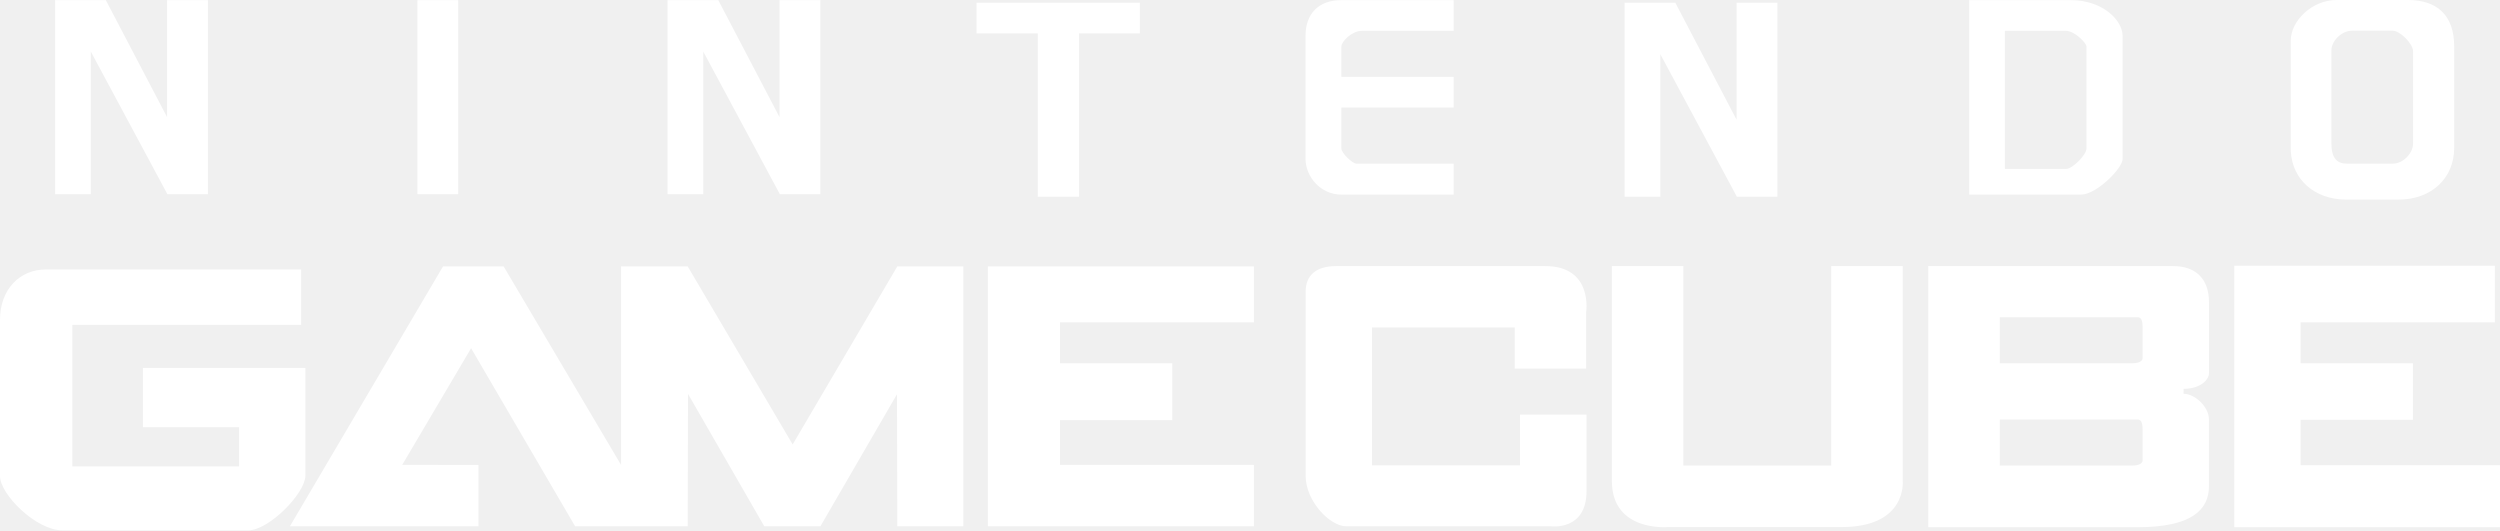
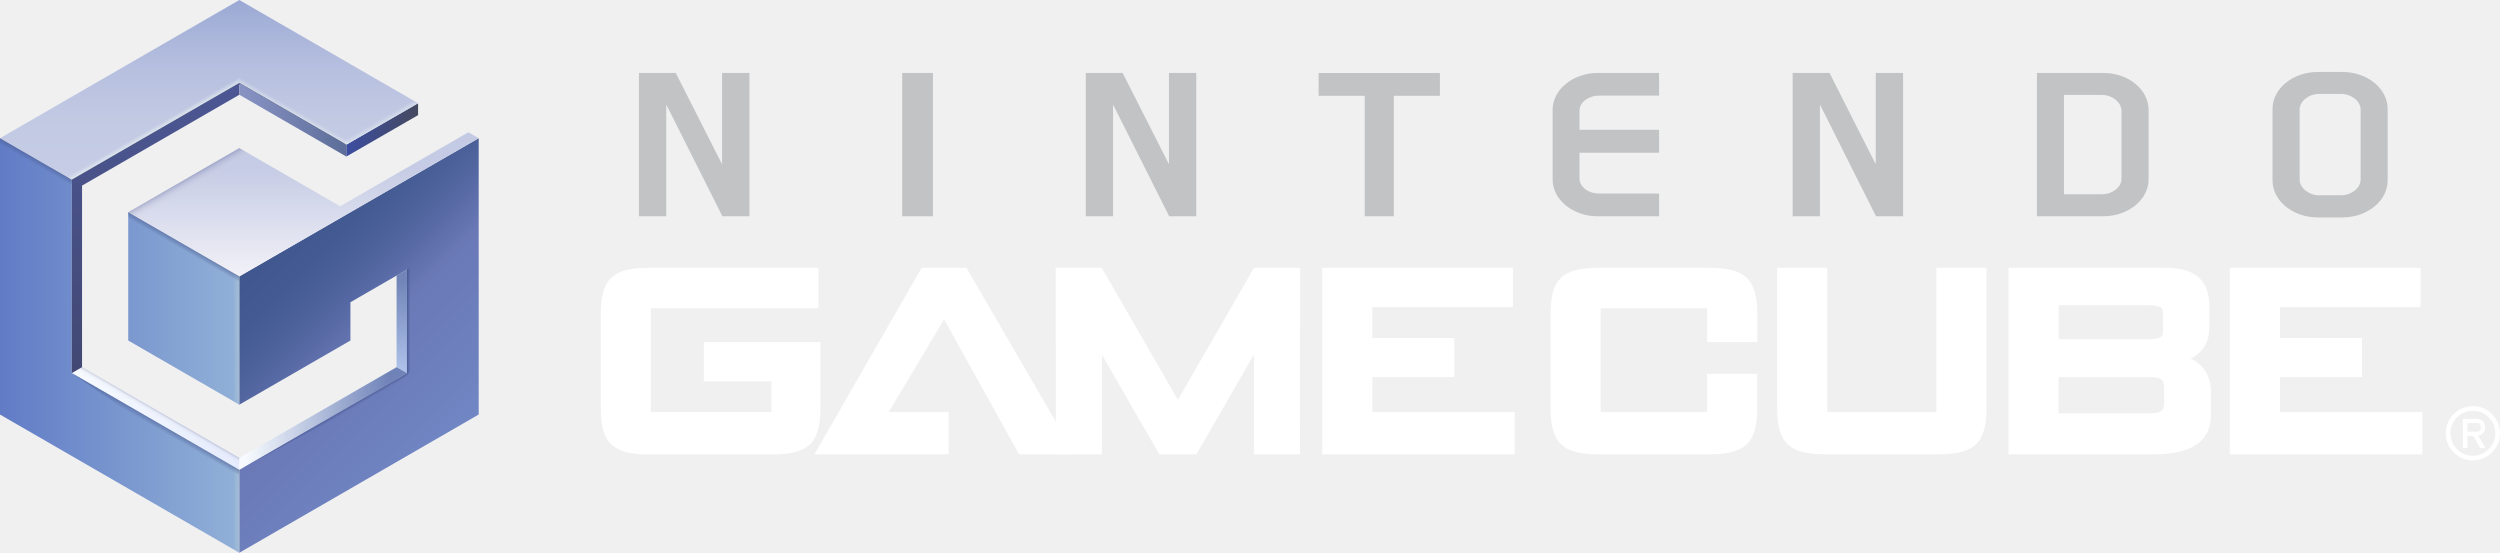
- <svg xmlns="http://www.w3.org/2000/svg" version="1.1" viewBox="0 0 264 56">
-   <path d="M 31.801 28.458 L 31.801 34.309 L 7.636 34.309 L 7.636 49.252 L 25.244 49.252 L 25.244 45.111 L 15.092 45.111 L 15.092 38.855 L 32.25 38.855 C 32.25 38.855 32.25 45.677 32.25 50.265 C 32.176 52.177 28.362 56.001 26.231 56.001 C 22.278 56.001 11.592 56.001 6.57 56.001 C 3.8 56.001 0 52.195 0 50.274 C 0 44.435 0 38.745 0 33.768 C 0 30.554 2.092 28.458 4.818 28.458 C 9.331 28.458 31.801 28.458 31.801 28.458 Z" style="fill: rgb(255, 255, 255);" />
-   <polygon points="50.523 49.094 50.523 55.575 30.613 55.575 46.783 28.133 53.184 28.133 65.582 49.093 65.582 28.133 72.622 28.133 83.705 46.933 94.755 28.133 101.728 28.133 101.728 55.575 94.755 55.575 94.721 41.634 86.636 55.575 80.707 55.575 72.655 41.599 72.622 55.575 60.731 55.575 49.748 36.773 42.471 49.093" style="fill: rgb(255, 255, 255);" />
-   <polygon points="104.322 28.133 104.322 55.575 132.417 55.575 132.417 49.093 111.935 49.093 111.935 44.367 123.794 44.367 123.794 38.36 111.935 38.36 111.935 34.039 132.417 34.039 132.417 28.133" style="fill: rgb(255, 255, 255);" />
-   <path d="M 160.491 38.922 L 167.497 38.922 L 167.497 32.981 C 167.497 32.981 168.26 28.1 163.185 28.1 C 163.185 28.1 146.88 28.1 141.088 28.1 C 138.91 28.1 137.877 29.135 137.877 30.799 C 137.877 33.612 137.877 44.279 137.877 50.241 C 137.877 52.966 140.482 55.575 142.144 55.575 C 146.995 55.575 163.772 55.575 163.772 55.575 C 163.772 55.575 167.538 56.091 167.538 51.861 C 167.538 47.63 167.538 43.783 167.538 43.783 L 160.515 43.783 L 160.515 49.138 L 144.883 49.138 L 144.883 34.579 L 159.954 34.579 L 159.954 38.921 L 160.491 38.922 Z" style="fill: rgb(255, 255, 255);" />
-   <path d="M 170.214 28.098 L 177.76 28.098 L 177.76 49.161 L 193.375 49.161 L 193.375 28.098 L 200.929 28.098 L 200.929 50.798 C 200.929 50.798 201.41 55.658 194.47 55.658 C 187.53 55.658 176.145 55.658 176.145 55.658 C 176.145 55.658 170.215 56.199 170.215 50.798 C 170.214 47.035 170.214 28.098 170.214 28.098 Z" style="fill: rgb(255, 255, 255);" />
-   <path d="M 233.266 44.279 L 233.266 51.338 C 233.266 53.837 231.434 55.674 225.715 55.674 C 220.643 55.674 203.622 55.674 203.622 55.674 L 203.622 28.1 C 203.622 28.1 225.985 28.1 229.504 28.1 C 231.887 28.1 233.268 29.482 233.268 31.88 C 233.268 33.829 233.268 38.646 233.268 39.43 C 233.268 40.029 232.453 41.061 230.583 41.061 C 230.595 41.189 230.583 41.061 230.583 41.585 C 231.838 41.585 233.266 43.016 233.266 44.279 Z M 226.26 48.628 C 226.26 47.99 226.26 46.3 226.26 45.403 C 226.26 44.512 226.05 44.301 225.72 44.301 C 225.045 44.301 211.178 44.301 211.178 44.301 L 211.178 49.162 C 211.178 49.162 221.629 49.162 225.192 49.162 C 225.968 49.162 226.26 48.87 226.26 48.628 Z M 226.26 37.826 C 226.26 37.188 226.26 35.498 226.26 34.601 C 226.26 33.711 226.05 33.501 225.72 33.501 C 225.045 33.501 211.178 33.501 211.178 33.501 L 211.178 38.36 C 211.178 38.36 221.629 38.36 225.192 38.36 C 225.968 38.36 226.26 38.068 226.26 37.826 Z" style="fill: rgb(255, 255, 255);" />
-   <polygon points="235.939 55.673 264 55.673 264 49.127 242.946 49.127 242.946 44.334 254.804 44.334 254.804 38.36 242.946 38.36 242.946 34.039 263.461 34.039 263.461 28.065 235.939 28.065" style="fill: rgb(255, 255, 255);" />
-   <polygon points="103.122 0.288 103.122 3.528 109.589 3.528 109.589 20.776 113.946 20.776 113.946 3.528 120.369 3.528 120.369 0.288" style="fill: rgb(255, 255, 255);" />
-   <polygon points="5.82 0.016 5.82 20.504 9.592 20.504 9.592 5.45 17.677 20.504 21.956 20.504 21.956 0.016 17.644 0.016 17.644 12.369 11.176 0.016" style="fill: rgb(255, 255, 255);" />
-   <polygon points="70.493 0.016 70.493 20.504 74.266 20.504 74.266 5.45 82.351 20.504 86.63 20.504 86.63 0.016 82.318 0.016 82.318 12.369 75.851 0.016" style="fill: rgb(255, 255, 255);" />
-   <rect x="44.08" y="0.016" width="4.303" height="20.488" style="fill: rgb(255, 255, 255);" />
-   <path d="M 141.648 7.565 L 141.648 8.116 L 153.505 8.116 L 153.505 11.357 L 141.648 11.357 C 141.648 11.357 141.648 14.522 141.648 15.678 C 141.648 16.142 142.786 17.281 143.248 17.281 C 144.611 17.281 153.505 17.281 153.505 17.281 L 153.505 20.55 C 153.505 20.55 144.791 20.55 141.648 20.55 C 139.43 20.55 137.863 18.64 137.863 16.758 C 137.863 16.309 137.863 7.037 137.863 3.786 C 137.863 1.429 139.272 0.016 141.625 0.016 L 153.505 0.016 L 153.505 3.256 C 153.505 3.256 146.34 3.256 143.803 3.256 C 142.77 3.256 141.648 4.381 141.648 4.91" style="fill: rgb(255, 255, 255);" />
-   <path d="M 224.147 3.797 L 224.147 16.79 C 224.147 17.773 221.377 20.549 219.771 20.549 C 216.535 20.549 207.945 20.549 207.945 20.549 L 207.945 0.016 C 207.945 0.016 216.332 0.016 218.692 0.016 C 222.033 0.016 224.147 2.133 224.147 3.797 Z M 220.33 15.688 C 220.33 14.284 220.33 7.896 220.33 4.909 C 220.33 4.531 219.059 3.256 218.17 3.256 C 216.535 3.256 211.717 3.256 211.717 3.256 L 211.717 17.838 C 211.717 17.838 216.326 17.838 218.185 17.838 C 218.848 17.838 220.33 16.352 220.33 15.688 Z" style="fill: rgb(255, 255, 255);" />
-   <path d="M 259.16 4.876 C 259.16 6.379 259.16 12.675 259.16 15.646 C 259.16 18.75 256.831 21.079 253.263 21.079 C 253.247 21.079 253.237 21.079 253.22 21.079 C 250.153 21.079 251.032 21.079 247.842 21.079 L 247.798 21.079 C 244.349 21.079 242.064 18.913 241.907 15.97 C 241.902 15.862 241.902 15.754 241.902 15.646 C 241.902 13.593 241.902 6.909 241.902 4.877 C 241.902 4.504 241.902 4.289 241.902 4.289 C 241.902 2.226 244.122 0.001 246.737 0.001 C 248.671 0.001 254.282 0.001 254.282 0.001 C 257.446 0 259.16 1.712 259.16 4.876 Z M 254.821 15.154 C 254.821 14.646 254.821 6.33 254.821 5.417 C 254.821 4.623 253.441 3.24 252.665 3.24 C 251.889 3.24 248.386 3.24 248.386 3.24 C 247.276 3.24 246.197 4.321 246.197 5.33 C 246.197 5.99 246.197 14.122 246.197 15.154 C 246.197 16.692 246.785 17.282 247.83 17.282 C 248.79 17.282 251.42 17.282 252.698 17.282 C 253.744 17.282 254.821 16.201 254.821 15.154 Z" style="fill: rgb(255, 255, 255);" />
-   <polygon points="171.558 0.288 171.558 20.776 175.33 20.776 175.33 5.723 183.415 20.776 187.693 20.776 187.693 0.288 183.382 0.288 183.382 12.641 176.914 0.288" style="fill: rgb(255, 255, 255);" />
+ <svg xmlns="http://www.w3.org/2000/svg" version="1.1" id="Layer_1" x="0px" y="0px" viewBox="0 0 3839 848.8" style="enable-background:new 0 0 3839 848.8;" xml:space="preserve">
+   <style type="text/css">
+ 	.st0{fill:#C2C3C4;}
+ 	.st1{fill:url(#SVGID_1_);}
+ 	.st2{fill:url(#SVGID_2_);}
+ 	.st3{fill:none;stroke:#000000;stroke-width:8.06;stroke-miterlimit:10;}
+ 	.st4{fill:url(#SVGID_3_);}
+ 	.st5{fill:url(#SVGID_4_);}
+ 	.st6{fill:url(#SVGID_5_);}
+ 	.st7{fill:url(#SVGID_6_);}
+ 	.st8{fill:url(#SVGID_7_);}
+ 	.st9{fill:url(#SVGID_8_);}
+ 	.st10{fill:url(#SVGID_9_);}
+ 	.st11{opacity:0.7;fill:url(#SVGID_10_);enable-background:new    ;}
+ 	.st12{opacity:0.7;fill:url(#SVGID_11_);enable-background:new    ;}
+ 	.st13{opacity:0.7;}
+ 	.st14{opacity:0.7;fill:url(#SVGID_12_);enable-background:new    ;}
+ 	.st15{opacity:0.7;fill:url(#SVGID_13_);enable-background:new    ;}
+ 	.st16{fill:url(#SVGID_14_);}
+ 	.st17{fill:url(#SVGID_15_);}
+ 	.st18{opacity:0.7;fill:url(#SVGID_16_);enable-background:new    ;}
+ 	.st19{opacity:0.7;fill:url(#SVGID_17_);enable-background:new    ;}
+ 	.st20{opacity:0.7;fill:url(#SVGID_18_);enable-background:new    ;}
+ 	.st21{opacity:0.7;fill:url(#SVGID_19_);enable-background:new    ;}
+ 	.st22{opacity:0.7;fill:url(#SVGID_20_);enable-background:new    ;}
+ 	.st23{opacity:0.7;fill:url(#SVGID_21_);enable-background:new    ;}
+ 	.st24{opacity:0.7;fill:url(#SVGID_22_);enable-background:new    ;}
+ 	.st25{fill:url(#SVGID_23_);}
+ 	.st26{fill:url(#SVGID_24_);}
+ 	.st27{fill:none;stroke:#000000;stroke-width:8.082;stroke-miterlimit:10;}
+ 	.st28{fill:url(#SVGID_25_);}
+ 	.st29{fill:url(#SVGID_26_);}
+ 	.st30{fill:url(#SVGID_27_);}
+ 	.st31{fill:url(#SVGID_28_);}
+ 	.st32{fill:url(#SVGID_29_);}
+ 	.st33{fill:url(#SVGID_30_);}
+ 	.st34{fill:url(#SVGID_31_);}
+ 	.st35{opacity:0.7;fill:url(#SVGID_32_);enable-background:new    ;}
+ 	.st36{opacity:0.7;fill:url(#SVGID_33_);enable-background:new    ;}
+ 	.st37{opacity:0.7;fill:url(#SVGID_34_);enable-background:new    ;}
+ 	.st38{opacity:0.7;fill:url(#SVGID_35_);enable-background:new    ;}
+ 	.st39{fill:url(#SVGID_36_);}
+ 	.st40{fill:url(#SVGID_37_);}
+ 	.st41{opacity:0.7;fill:url(#SVGID_38_);enable-background:new    ;}
+ 	.st42{opacity:0.7;fill:url(#SVGID_39_);enable-background:new    ;}
+ 	.st43{opacity:0.7;fill:url(#SVGID_40_);enable-background:new    ;}
+ 	.st44{opacity:0.7;fill:url(#SVGID_41_);enable-background:new    ;}
+ 	.st45{opacity:0.7;fill:url(#SVGID_42_);enable-background:new    ;}
+ 	.st46{opacity:0.7;fill:url(#SVGID_43_);enable-background:new    ;}
+ 	.st47{opacity:0.7;fill:url(#SVGID_44_);enable-background:new    ;}
+ 	.st48{fill:url(#SVGID_45_);}
+ 	.st49{fill:url(#SVGID_46_);}
+ 	.st50{fill:none;stroke:#000000;stroke-width:4.213;stroke-miterlimit:10;}
+ 	.st51{fill:url(#SVGID_47_);}
+ 	.st52{fill:url(#SVGID_48_);}
+ 	.st53{fill:url(#SVGID_49_);}
+ 	.st54{fill:url(#SVGID_50_);}
+ 	.st55{fill:url(#SVGID_51_);}
+ 	.st56{fill:url(#SVGID_52_);}
+ 	.st57{fill:url(#SVGID_53_);}
+ 	.st58{opacity:0.7;fill:url(#SVGID_54_);enable-background:new    ;}
+ 	.st59{opacity:0.7;fill:url(#SVGID_55_);enable-background:new    ;}
+ 	.st60{opacity:0.7;fill:url(#SVGID_56_);enable-background:new    ;}
+ 	.st61{opacity:0.7;fill:url(#SVGID_57_);enable-background:new    ;}
+ 	.st62{fill:url(#SVGID_58_);}
+ 	.st63{fill:url(#SVGID_59_);}
+ 	.st64{opacity:0.7;fill:url(#SVGID_60_);enable-background:new    ;}
+ 	.st65{opacity:0.7;fill:url(#SVGID_61_);enable-background:new    ;}
+ 	.st66{opacity:0.7;fill:url(#SVGID_62_);enable-background:new    ;}
+ 	.st67{opacity:0.7;fill:url(#SVGID_63_);enable-background:new    ;}
+ 	.st68{opacity:0.7;fill:url(#SVGID_64_);enable-background:new    ;}
+ 	.st69{opacity:0.7;fill:url(#SVGID_65_);enable-background:new    ;}
+ 	.st70{opacity:0.7;fill:url(#SVGID_66_);enable-background:new    ;}
+ 	.st71{fill:url(#SVGID_67_);}
+ 	.st72{fill:url(#SVGID_68_);}
+ 	.st73{fill:none;stroke:#000000;stroke-width:4.348;stroke-miterlimit:10;}
+ 	.st74{fill:url(#SVGID_69_);}
+ 	.st75{fill:url(#SVGID_70_);}
+ 	.st76{fill:url(#SVGID_71_);}
+ 	.st77{fill:url(#SVGID_72_);}
+ 	.st78{fill:url(#SVGID_73_);}
+ 	.st79{fill:url(#SVGID_74_);}
+ 	.st80{fill:url(#SVGID_75_);}
+ 	.st81{opacity:0.7;fill:url(#SVGID_76_);enable-background:new    ;}
+ 	.st82{opacity:0.7;fill:url(#SVGID_77_);enable-background:new    ;}
+ 	.st83{opacity:0.7;fill:url(#SVGID_78_);enable-background:new    ;}
+ 	.st84{opacity:0.7;fill:url(#SVGID_79_);enable-background:new    ;}
+ 	.st85{fill:url(#SVGID_80_);}
+ 	.st86{fill:url(#SVGID_81_);}
+ 	.st87{opacity:0.7;fill:url(#SVGID_82_);enable-background:new    ;}
+ 	.st88{opacity:0.7;fill:url(#SVGID_83_);enable-background:new    ;}
+ 	.st89{opacity:0.7;fill:url(#SVGID_84_);enable-background:new    ;}
+ 	.st90{opacity:0.7;fill:url(#SVGID_85_);enable-background:new    ;}
+ 	.st91{opacity:0.7;fill:url(#SVGID_86_);enable-background:new    ;}
+ 	.st92{opacity:0.7;fill:url(#SVGID_87_);enable-background:new    ;}
+ 	.st93{opacity:0.7;fill:url(#SVGID_88_);enable-background:new    ;}
+ 	.st94{fill:#FFFFFF;}
+ 	.st95{fill:url(#SVGID_89_);}
+ 	.st96{fill:url(#SVGID_90_);}
+ 	.st97{fill:url(#SVGID_91_);}
+ 	.st98{fill:url(#SVGID_92_);}
+ 	.st99{fill:url(#SVGID_93_);}
+ 	.st100{fill:url(#SVGID_94_);}
+ 	.st101{fill:url(#SVGID_95_);}
+ 	.st102{fill:url(#SVGID_96_);}
+ 	.st103{fill:url(#SVGID_97_);}
+ 	.st104{opacity:0.7;fill:url(#SVGID_98_);enable-background:new    ;}
+ 	.st105{opacity:0.7;fill:url(#SVGID_99_);enable-background:new    ;}
+ 	.st106{opacity:0.7;fill:url(#SVGID_100_);enable-background:new    ;}
+ 	.st107{opacity:0.7;fill:url(#SVGID_101_);enable-background:new    ;}
+ 	.st108{fill:url(#SVGID_102_);}
+ 	.st109{fill:url(#SVGID_103_);}
+ 	.st110{opacity:0.7;fill:url(#SVGID_104_);enable-background:new    ;}
+ 	.st111{opacity:0.7;fill:url(#SVGID_105_);enable-background:new    ;}
+ 	.st112{opacity:0.7;fill:url(#SVGID_106_);enable-background:new    ;}
+ 	.st113{opacity:0.7;fill:url(#SVGID_107_);enable-background:new    ;}
+ 	.st114{opacity:0.7;fill:url(#SVGID_108_);enable-background:new    ;}
+ 	.st115{opacity:0.7;fill:url(#SVGID_109_);enable-background:new    ;}
+ 	.st116{opacity:0.7;fill:url(#SVGID_110_);enable-background:new    ;}
+ 	.st117{fill:url(#SVGID_111_);}
+ 	.st118{fill:url(#SVGID_112_);}
+ 	.st119{fill:url(#SVGID_113_);}
+ 	.st120{fill:url(#SVGID_114_);}
+ 	.st121{fill:url(#SVGID_115_);}
+ 	.st122{fill:url(#SVGID_116_);}
+ 	.st123{fill:url(#SVGID_117_);}
+ 	.st124{fill:url(#SVGID_118_);}
+ 	.st125{fill:url(#SVGID_119_);}
+ 	.st126{opacity:0.7;fill:url(#SVGID_120_);enable-background:new    ;}
+ 	.st127{opacity:0.7;fill:url(#SVGID_121_);enable-background:new    ;}
+ 	.st128{opacity:0.7;fill:url(#SVGID_122_);enable-background:new    ;}
+ 	.st129{opacity:0.7;fill:url(#SVGID_123_);enable-background:new    ;}
+ 	.st130{fill:url(#SVGID_124_);}
+ 	.st131{fill:url(#SVGID_125_);}
+ 	.st132{opacity:0.7;fill:url(#SVGID_126_);enable-background:new    ;}
+ 	.st133{opacity:0.7;fill:url(#SVGID_127_);enable-background:new    ;}
+ 	.st134{opacity:0.7;fill:url(#SVGID_128_);enable-background:new    ;}
+ 	.st135{opacity:0.7;fill:url(#SVGID_129_);enable-background:new    ;}
+ 	.st136{opacity:0.7;fill:url(#SVGID_130_);enable-background:new    ;}
+ 	.st137{opacity:0.7;fill:url(#SVGID_131_);enable-background:new    ;}
+ 	.st138{opacity:0.7;fill:url(#SVGID_132_);enable-background:new    ;}
+ 	.st139{fill:url(#SVGID_133_);}
+ 	.st140{fill:url(#SVGID_134_);}
+ 	.st141{fill:url(#SVGID_135_);}
+ 	.st142{fill:url(#SVGID_136_);}
+ 	.st143{fill:url(#SVGID_137_);}
+ 	.st144{fill:url(#SVGID_138_);}
+ 	.st145{fill:url(#SVGID_139_);}
+ 	.st146{fill:url(#SVGID_140_);}
+ 	.st147{fill:url(#SVGID_141_);}
+ 	.st148{opacity:0.7;fill:url(#SVGID_142_);enable-background:new    ;}
+ 	.st149{opacity:0.7;fill:url(#SVGID_143_);enable-background:new    ;}
+ 	.st150{opacity:0.7;fill:url(#SVGID_144_);enable-background:new    ;}
+ 	.st151{opacity:0.7;fill:url(#SVGID_145_);enable-background:new    ;}
+ 	.st152{fill:url(#SVGID_146_);}
+ 	.st153{fill:url(#SVGID_147_);}
+ 	.st154{opacity:0.7;fill:url(#SVGID_148_);enable-background:new    ;}
+ 	.st155{opacity:0.7;fill:url(#SVGID_149_);enable-background:new    ;}
+ 	.st156{opacity:0.7;fill:url(#SVGID_150_);enable-background:new    ;}
+ 	.st157{opacity:0.7;fill:url(#SVGID_151_);enable-background:new    ;}
+ 	.st158{opacity:0.7;fill:url(#SVGID_152_);enable-background:new    ;}
+ 	.st159{opacity:0.7;fill:url(#SVGID_153_);enable-background:new    ;}
+ 	.st160{opacity:0.7;fill:url(#SVGID_154_);enable-background:new    ;}
+ 	.st161{fill:url(#SVGID_155_);}
+ 	.st162{fill:url(#SVGID_156_);}
+ 	.st163{fill:url(#SVGID_157_);}
+ 	.st164{fill:url(#SVGID_158_);}
+ 	.st165{fill:url(#SVGID_159_);}
+ 	.st166{fill:url(#SVGID_160_);}
+ 	.st167{fill:url(#SVGID_161_);}
+ 	.st168{fill:url(#SVGID_162_);}
+ 	.st169{fill:url(#SVGID_163_);}
+ 	.st170{opacity:0.7;fill:url(#SVGID_164_);enable-background:new    ;}
+ 	.st171{opacity:0.7;fill:url(#SVGID_165_);enable-background:new    ;}
+ 	.st172{opacity:0.7;fill:url(#SVGID_166_);enable-background:new    ;}
+ 	.st173{opacity:0.7;fill:url(#SVGID_167_);enable-background:new    ;}
+ 	.st174{fill:url(#SVGID_168_);}
+ 	.st175{fill:url(#SVGID_169_);}
+ 	.st176{opacity:0.7;fill:url(#SVGID_170_);enable-background:new    ;}
+ 	.st177{opacity:0.7;fill:url(#SVGID_171_);enable-background:new    ;}
+ 	.st178{opacity:0.7;fill:url(#SVGID_172_);enable-background:new    ;}
+ 	.st179{opacity:0.7;fill:url(#SVGID_173_);enable-background:new    ;}
+ 	.st180{opacity:0.7;fill:url(#SVGID_174_);enable-background:new    ;}
+ 	.st181{opacity:0.7;fill:url(#SVGID_175_);enable-background:new    ;}
+ 	.st182{opacity:0.7;fill:url(#SVGID_176_);enable-background:new    ;}
+ </style>
+   <g>
+     <g>
+       <polyline class="st94" points="1415.3,411.2 1250.6,697.7 1456.7,697.7 1456.7,632.6 1364.8,632.6 1449.8,490.4 1564.9,697.7     1650.4,697.7 1484.1,411.2 1415.3,411.2   " />
+       <polyline class="st94" points="1837.2,697.7 1925.4,544.6 1925.4,697.7 1996.3,697.7 1996.5,411.2 1925.7,411.2 1808.8,614     1691.8,411.2 1621.2,411.2 1621.3,697.7 1692.1,697.7 1692.1,544.6 1780.3,697.7 1837.2,697.7   " />
+       <path class="st94" d="M1259.8,525.3h-179v60.4h103.8v47H999.4V473.3h257.2v-62.1H997c-56.2,0-74.4,17.2-74.4,71.2v144    c0,54.2,18.1,71.4,74.4,71.4h188.5c56.2,0,74.3-17.2,74.3-71.4L1259.8,525.3" />
+       <path class="st94" d="M2623.9,411.2h-168.4c-56.5,0-74.4,17.2-74.4,71.2v143.9c0,54.2,17.9,71.3,74.4,71.3h168.4    c56.2,0,74.5-17.1,74.5-71.3V574h-77v58.6h-163.4V473.4h163.5v51.9h77v-42.8C2698.4,428.5,2680.1,411.2,2623.9,411.2" />
+       <path class="st94" d="M2973.5,632.6h-167.5V411.2h-77v215c0,54.2,18.1,71.4,74.4,71.4h172.5c56.4,0,74.5-17.2,74.5-71.4v-215    h-76.9V632.6" />
+       <path class="st94" d="M3323.3,617c0,13.8-3.1,17.6-23.9,17.6h-138.3v-55.4h138.2c20.8,0,23.9,3.8,23.9,17.4V617 M3161.3,468.8    h137.9c21.3,0,22.3,4.6,22.3,12.9v26.1c0,8.3-1,13-22.3,13h-137.9V468.8z M3363.9,550.5c18.5-8.8,28.7-25.1,28.7-46.3v-33.6    c0-40.6-21.7-59.4-68.2-59.4h-240.1v286.4h223.4c58.2,0,87.5-20.2,87.5-60.6v-34.7C3395.2,577.9,3384.1,560,3363.9,550.5z" />
+       <polyline class="st94" points="3501.2,579 3627.1,579 3627.1,519 3501.2,519 3501.2,471.5 3717.1,471.5 3717.1,411.2     3424.1,411.2 3424.1,697.7 3719.7,697.7 3719.7,632.6 3501.2,632.6 3501.2,579   " />
+       <polyline class="st94" points="2107.4,579 2233.2,579 2233.2,519 2107.4,519 2107.4,471.5 2323.3,471.5 2323.3,411.2     2030.5,411.2 2030.5,697.7 2325.9,697.7 2325.9,632.6 2107.4,632.6 2107.4,579   " />
+       <polyline class="st0" points="2922.4,332.1 2922.4,112 2880.4,112 2880.4,252.3 2809.4,112 2752.8,112 2752.8,332.1 2794.7,332.1     2794.7,160.5 2880.8,332.1 2922.4,332.1   " />
+       <polyline class="st0" points="1709.2,160.5 1795.4,332.1 1837,332.1 1837,112 1795.1,112 1795.1,252.3 1723.9,112 1667.3,112     1667.3,332.1 1709.2,332.1 1709.2,160.5   " />
+       <polyline class="st0" points="1023.1,160.5 1109.3,332.1 1150.8,332.1 1150.8,112 1108.8,112 1108.8,252.3 1037.7,112 981.2,112     981.2,332.1 1023.1,332.1 1023.1,160.5   " />
+       <rect x="1385.4" y="112" class="st0" width="47.2" height="220.1" />
+       <polyline class="st0" points="2095.7,332.1 2140.4,332.1 2140.4,147.1 2211.1,147.1 2211.1,112.1 2024.9,112.1 2024.9,147.1     2095.7,147.1 2095.7,332.1   " />
+       <path class="st0" d="M3169.4,145.8h59.1c14.5,0,29.3,11,29.3,24.4v104c0,14.2-15.3,24.1-29.3,24.1h-59.1V145.8 M3229.7,332.1    c38.5,0,69.7-25.5,69.7-56.8V168.9c0-31.5-31.1-56.9-69.7-56.9h-101.8v220.1L3229.7,332.1L3229.7,332.1z" />
+       <path class="st0" d="M3625,275.7c0,13.3-15,24.2-29.4,24.2h-34.9c-14.5,0-29.4-10.9-29.4-24.2V168.5c0-13.6,14.9-24.3,29.4-24.3    h34.9c14.4,0,29.4,10.7,29.4,24.3V275.7 M3666.5,167.3c0-31.4-31.4-56.8-69.6-56.8h-37.6c-38.3,0-69.6,25.4-69.6,56.8v109.7    c0,31.5,31.2,56.9,69.6,56.9h37.6c38.2,0,69.6-25.4,69.6-56.9V167.3z" />
+       <path class="st0" d="M2384.2,275.5c0,30.6,29.6,55.3,66.5,56.6h97v-34.9h-92.8c-14.5,0-29.4-9.5-29.4-22.9v-39.8h122.2v-35.2    h-122.2v-29.5c0-13.3,14.9-23,29.4-23h92.8V112h-95.5c-37.6,0.8-68,25.8-68,56.7V275.5" />
+       <path class="st94" d="M3797.3,699.8c19,0,34.5-15.5,34.5-34.5c0-19-15.5-34.5-34.5-34.5c-19,0-34.5,15.5-34.5,34.5    C3762.9,684.3,3778.3,699.8,3797.3,699.8 M3797.3,623.7c22.9,0,41.7,18.7,41.7,41.6c0,23-18.8,41.7-41.7,41.7    c-22.9,0-41.6-18.7-41.6-41.7C3755.7,642.3,3774.4,623.7,3797.3,623.7z" />
+       <path class="st94" d="M3789,662.9h14.1l0.4,0.1c3.5,0,6.3-3.2,6.3-6.7c0-3.6-2.8-6.9-6.3-6.9l-0.4,0.1l-14.1-0.1V662.9     M3797.8,669.3h-8.8v18.8h-7v-44.9h21.8v0.1c7,0,12.5,6.1,12.5,13c0,6.4-4.7,11.9-10.8,12.8l11.2,19h-8L3797.8,669.3z" />
+     </g>
+     <g>
+       <g>
+         <linearGradient id="SVGID_1_" gradientUnits="userSpaceOnUse" x1="531.835" y1="-7445.91" x2="642.015" y2="-7445.91" gradientTransform="matrix(1 0 0 1 0 7645.328)">
+           <stop offset="0" style="stop-color:#3C4DA1" />
+           <stop offset="0.993" style="stop-color:#45495F" />
+         </linearGradient>
+         <polygon class="st1" points="642,158.5 642,176.8 531.8,240.4 531.8,222.1    " />
+         <linearGradient id="SVGID_2_" gradientUnits="userSpaceOnUse" x1="238.854" y1="-7081.507" x2="238.854" y2="-6923.765" gradientTransform="matrix(1 0 0 1 0 7645.328)">
+           <stop offset="3.680000e-02" style="stop-color:#F7FBFF" />
+           <stop offset="0.896" style="stop-color:#E7ECFE" />
+         </linearGradient>
+         <polygon class="st2" points="126,563.8 110.2,572.9 367.5,721.6 367.5,703.2    " />
+         <g>
+           <path class="st50" d="M110.2,275.8l257.3-148.6" />
+         </g>
+         <path class="st50" d="M367.5,127.2l164.3,94.9" />
+         <linearGradient id="SVGID_3_" gradientUnits="userSpaceOnUse" x1="616.957" y1="-7072.391" x2="616.957" y2="-7231.332" gradientTransform="matrix(1 0 0 1 0 7645.328)">
+           <stop offset="3.680000e-02" style="stop-color:#ADC1EA" />
+           <stop offset="0.896" style="stop-color:#7185B8" />
+         </linearGradient>
+         <polygon class="st4" points="609,423.1 609,563.8 624.9,572.9 624.9,414    " />
+         <linearGradient id="SVGID_4_" gradientUnits="userSpaceOnUse" x1="367.528" y1="-7002.636" x2="624.876" y2="-7002.636" gradientTransform="matrix(1 0 0 1 0 7645.328)">
+           <stop offset="3.680000e-02" style="stop-color:#F7FBFF" />
+           <stop offset="0.896" style="stop-color:#6F83B9" />
+         </linearGradient>
+         <polygon class="st5" points="609,563.8 367.5,703.2 367.5,721.6 624.9,572.9    " />
+         <g>
+           <g>
+             <linearGradient id="SVGID_5_" gradientUnits="userSpaceOnUse" x1="883.614" y1="-4275.98" x2="1251.142" y2="-4275.98" gradientTransform="matrix(1 0 0 1 -883.6135 4806.434)">
+               <stop offset="0" style="stop-color:#617CC6" />
+               <stop offset="0.993" style="stop-color:#91B0D7" />
+             </linearGradient>
+             <path class="st6" d="M196.9,325.9v197l170.6,98.5v-197L196.9,325.9z M110.2,275.8L0,212.2v424.4l367.5,212.2V721.5L110.2,572.9       V275.8z" />
+           </g>
+         </g>
+         <linearGradient id="SVGID_6_" gradientUnits="userSpaceOnUse" x1="238.854" y1="-7518.113" x2="238.854" y2="-7072.391" gradientTransform="matrix(1 0 0 1 0 7645.328)">
+           <stop offset="1.491781e-07" style="stop-color:#4C5794" />
+           <stop offset="1" style="stop-color:#424873" />
+         </linearGradient>
+         <polygon class="st7" points="110.2,275.8 110.2,275.8 110.2,572.9 126,563.8 126,285 126,285 367.5,145.5 367.5,127.2    " />
+         <linearGradient id="SVGID_7_" gradientUnits="userSpaceOnUse" x1="406.352" y1="-7259.789" x2="696.206" y2="-6969.934" gradientTransform="matrix(1 0 0 1 0 7645.328)">
+           <stop offset="7.458905e-08" style="stop-color:#3F578E" />
+           <stop offset="0.152" style="stop-color:#435A92" />
+           <stop offset="0.306" style="stop-color:#4F639D" />
+           <stop offset="0.459" style="stop-color:#6373B0" />
+           <stop offset="0.501" style="stop-color:#6A78B6" />
+           <stop offset="0.9" style="stop-color:#6F83C1" />
+           <stop offset="1" style="stop-color:#7187C4" />
+         </linearGradient>
+         <polygon class="st8" points="367.5,848.8 367.5,721.6 624.9,572.9 624.9,414 538.1,464.1 538.1,522.9 367.5,621.4 367.5,424.4      735.1,212.2 735.1,636.5 733.6,637.4    " />
+         <g>
+           <g>
+             <linearGradient id="SVGID_8_" gradientUnits="userSpaceOnUse" x1="1251.142" y1="-4806.434" x2="1251.142" y2="-4382.07" gradientTransform="matrix(1 0 0 1 -883.6135 4806.434)">
+               <stop offset="0" style="stop-color:#9AA8D4" />
+               <stop offset="6.100000e-02" style="stop-color:#A2AFD7" />
+               <stop offset="0.242" style="stop-color:#B6BFDF" />
+               <stop offset="0.425" style="stop-color:#C2C9E3" />
+               <stop offset="0.61" style="stop-color:#C6CCE5" />
+               <stop offset="1" style="stop-color:#F2F1F7" />
+             </linearGradient>
+             <path class="st9" d="M531.8,222.1L642,158.5L367.5,0L0,212.2l110.2,63.6l257.3-148.6L531.8,222.1z M719.2,203.1L522.3,316.7       l-154.8-89.3l-170.6,98.5l170.6,98.5l367.5-212.2L719.2,203.1z" />
+           </g>
+         </g>
+         <linearGradient id="SVGID_9_" gradientUnits="userSpaceOnUse" x1="367.528" y1="-7461.538" x2="531.835" y2="-7461.538" gradientTransform="matrix(1 0 0 1 0 7645.328)">
+           <stop offset="3.680000e-02" style="stop-color:#8792C3" />
+           <stop offset="1" style="stop-color:#5C6D99" />
+         </linearGradient>
+         <polygon class="st10" points="367.5,127.2 367.5,145.5 531.8,240.4 531.8,222.1    " />
+         <linearGradient id="SVGID_10_" gradientUnits="userSpaceOnUse" x1="346.013" y1="-7128.653" x2="367.528" y2="-7128.653" gradientTransform="matrix(1 0 0 1 0 7645.328)">
+           <stop offset="0.531" style="stop-color:#ACC3D6;stop-opacity:0" />
+           <stop offset="1" style="stop-color:#ACC3D6" />
+         </linearGradient>
+         <polygon class="st11" points="346,412 346,609 367.5,621.4 367.5,424.4    " />
+         <linearGradient id="SVGID_11_" gradientUnits="userSpaceOnUse" x1="346.013" y1="-6866.382" x2="367.528" y2="-6866.382" gradientTransform="matrix(1 0 0 1 0 7645.328)">
+           <stop offset="0.531" style="stop-color:#ACC3D6;stop-opacity:0" />
+           <stop offset="1" style="stop-color:#ACC3D6" />
+         </linearGradient>
+         <polygon class="st12" points="346,709.1 346,836.3 367.5,848.8 367.5,721.6    " />
+         <g class="st13">
+           <linearGradient id="SVGID_12_" gradientUnits="userSpaceOnUse" x1="11126.074" y1="-4304.945" x2="11147.601" y2="-4304.945" gradientTransform="matrix(0.5 -0.866 0.866 0.5 -1785.297 12053.473)">
+             <stop offset="0.623" style="stop-color:#47588B;stop-opacity:0" />
+             <stop offset="1" style="stop-color:#47588B" />
+           </linearGradient>
+           <polygon class="st14" points="0,237 110.2,300.6 110.2,275.8 0,212.2     " />
+           <linearGradient id="SVGID_13_" gradientUnits="userSpaceOnUse" x1="11126.074" y1="-4042.676" x2="11147.6" y2="-4042.676" gradientTransform="matrix(0.5 -0.866 0.866 0.5 -1785.297 12053.473)">
+             <stop offset="0.623" style="stop-color:#47588B;stop-opacity:0" />
+             <stop offset="1" style="stop-color:#47588B" />
+           </linearGradient>
+           <polygon class="st15" points="196.9,350.7 367.5,449.2 367.5,424.4 196.9,325.9     " />
+         </g>
+         <linearGradient id="SVGID_14_" gradientUnits="userSpaceOnUse" x1="296.782" y1="-7352.26" x2="286.024" y2="-7370.893" gradientTransform="matrix(1 0 0 1 0 7645.328)">
+           <stop offset="2.290950e-07" style="stop-color:#DBDDE8;stop-opacity:0" />
+           <stop offset="0.185" style="stop-color:#D8DAE6;stop-opacity:3.690000e-02" />
+           <stop offset="0.325" style="stop-color:#CED1DF;stop-opacity:6.490000e-02" />
+           <stop offset="0.45" style="stop-color:#BEC1D4;stop-opacity:9.000000e-02" />
+           <stop offset="0.567" style="stop-color:#A7ABC4;stop-opacity:0.113" />
+           <stop offset="0.677" style="stop-color:#898EB0;stop-opacity:0.136" />
+           <stop offset="0.784" style="stop-color:#656A97;stop-opacity:0.157" />
+           <stop offset="0.886" style="stop-color:#3A4079;stop-opacity:0.177" />
+           <stop offset="0.984" style="stop-color:#091157;stop-opacity:0.197" />
+           <stop offset="1" style="stop-color:#000851;stop-opacity:0.2" />
+         </linearGradient>
+         <polygon class="st16" points="382.7,236.2 218.4,338.3 196.9,325.9 367.5,227.4    " />
+         <linearGradient id="SVGID_15_" gradientUnits="userSpaceOnUse" x1="5649.967" y1="-7002.29" x2="5644.26" y2="-7012.176" gradientTransform="matrix(-1 0 0 1 5890.37 7645.328)">
+           <stop offset="2.290950e-07" style="stop-color:#DBDDE8;stop-opacity:0" />
+           <stop offset="0.312" style="stop-color:#D9DBE7;stop-opacity:6.240000e-02" />
+           <stop offset="0.455" style="stop-color:#D1D4E1;stop-opacity:9.100000e-02" />
+           <stop offset="0.563" style="stop-color:#C5C7D9;stop-opacity:0.113" />
+           <stop offset="0.654" style="stop-color:#B3B6CC;stop-opacity:0.131" />
+           <stop offset="0.735" style="stop-color:#9B9FBC;stop-opacity:0.147" />
+           <stop offset="0.807" style="stop-color:#7E82A8;stop-opacity:0.161" />
+           <stop offset="0.874" style="stop-color:#5B6190;stop-opacity:0.175" />
+           <stop offset="0.936" style="stop-color:#333974;stop-opacity:0.187" />
+           <stop offset="0.992" style="stop-color:#070E56;stop-opacity:0.199" />
+           <stop offset="1" style="stop-color:#000851;stop-opacity:0.2" />
+         </linearGradient>
+         <polygon class="st17" points="114.6,570.4 367.5,713.4 367.5,703.2 126,563.8    " />
+         <g class="st13">
+           <linearGradient id="SVGID_16_" gradientUnits="userSpaceOnUse" x1="10868.735" y1="-3944.17" x2="10890.247" y2="-3944.17" gradientTransform="matrix(0.5 -0.866 0.866 0.5 -1785.297 12053.473)">
+             <stop offset="0.623" style="stop-color:#47588B;stop-opacity:0" />
+             <stop offset="1" style="stop-color:#47588B" />
+           </linearGradient>
+           <polygon class="st18" points="110.2,572.9 195.4,632.1 367.5,746.4 367.5,721.6     " />
+         </g>
+         <g class="st13">
+           <linearGradient id="SVGID_17_" gradientUnits="userSpaceOnUse" x1="13451.385" y1="522.804" x2="13472.904" y2="522.804" gradientTransform="matrix(-0.5 -0.866 -0.866 0.5 7685.454 12053.473)">
+             <stop offset="0.76" style="stop-color:#3B4D86;stop-opacity:0" />
+             <stop offset="1" style="stop-color:#3B4D86" />
+           </linearGradient>
+           <polygon class="st19" points="624.9,597.8 475.1,663.1 367.5,721.6 477.9,657.9 624.9,572.9     " />
+         </g>
+         <g>
+           <linearGradient id="SVGID_18_" gradientUnits="userSpaceOnUse" x1="14008.264" y1="522.827" x2="13987.491" y2="522.827" gradientTransform="matrix(-0.5 -0.866 -0.866 0.5 7685.454 12053.473)">
+             <stop offset="0.623" style="stop-color:#E8F2F3;stop-opacity:0" />
+             <stop offset="0.998" style="stop-color:#E8F2F3" />
+           </linearGradient>
+           <polygon class="st20" points="367.5,127.3 110.2,275.8 89.5,263.9 367.5,103.5     " />
+         </g>
+         <g class="st13">
+           <linearGradient id="SVGID_19_" gradientUnits="userSpaceOnUse" x1="11395.146" y1="-4056.805" x2="11374.408" y2="-4056.805" gradientTransform="matrix(0.5 -0.866 0.866 0.5 -1724.423 12053.473)">
+             <stop offset="0.623" style="stop-color:#E8F2F3;stop-opacity:0" />
+             <stop offset="0.998" style="stop-color:#E8F2F3" />
+           </linearGradient>
+           <polygon class="st21" points="367.5,127.3 531.8,222.1 552.5,210.1 367.5,103.5     " />
+         </g>
+         <g class="st13">
+           <linearGradient id="SVGID_20_" gradientUnits="userSpaceOnUse" x1="-7857.485" y1="7111.685" x2="-7836.78" y2="7111.685" gradientTransform="matrix(0.5 0.866 0.866 -0.5 -1658.595 10535.77)">
+             <stop offset="0.623" style="stop-color:#E8F2F3;stop-opacity:0" />
+             <stop offset="0.998" style="stop-color:#E8F2F3" />
+           </linearGradient>
+           <polygon class="st22" points="511.1,210.1 621.3,146.5 642,158.5 531.8,222.1     " />
+         </g>
+         <g>
+           <linearGradient id="SVGID_21_" gradientUnits="userSpaceOnUse" x1="5302.739" y1="14504.835" x2="5324.254" y2="14504.835" gradientTransform="matrix(-1 0 0 -1 5949.13 14992.076)">
+             <stop offset="0.76" style="stop-color:#3B4D86;stop-opacity:0" />
+             <stop offset="1" style="stop-color:#3B4D86" />
+           </linearGradient>
+           <polygon class="st23" points="646.4,560.5 646.4,401.5 624.9,414 624.9,572.9     " />
+         </g>
+         <linearGradient id="SVGID_22_" gradientUnits="userSpaceOnUse" x1="635.934" y1="-7065.288" x2="624.565" y2="-7071.852" gradientTransform="matrix(1 0 0 1 0 7645.328)">
+           <stop offset="0.76" style="stop-color:#3B4D86;stop-opacity:0" />
+           <stop offset="1" style="stop-color:#3B4D86" />
+         </linearGradient>
+         <polygon class="st24" points="624.9,599.2 624.9,572.9 646.4,560.5    " />
+       </g>
+     </g>
+   </g>
</svg>
